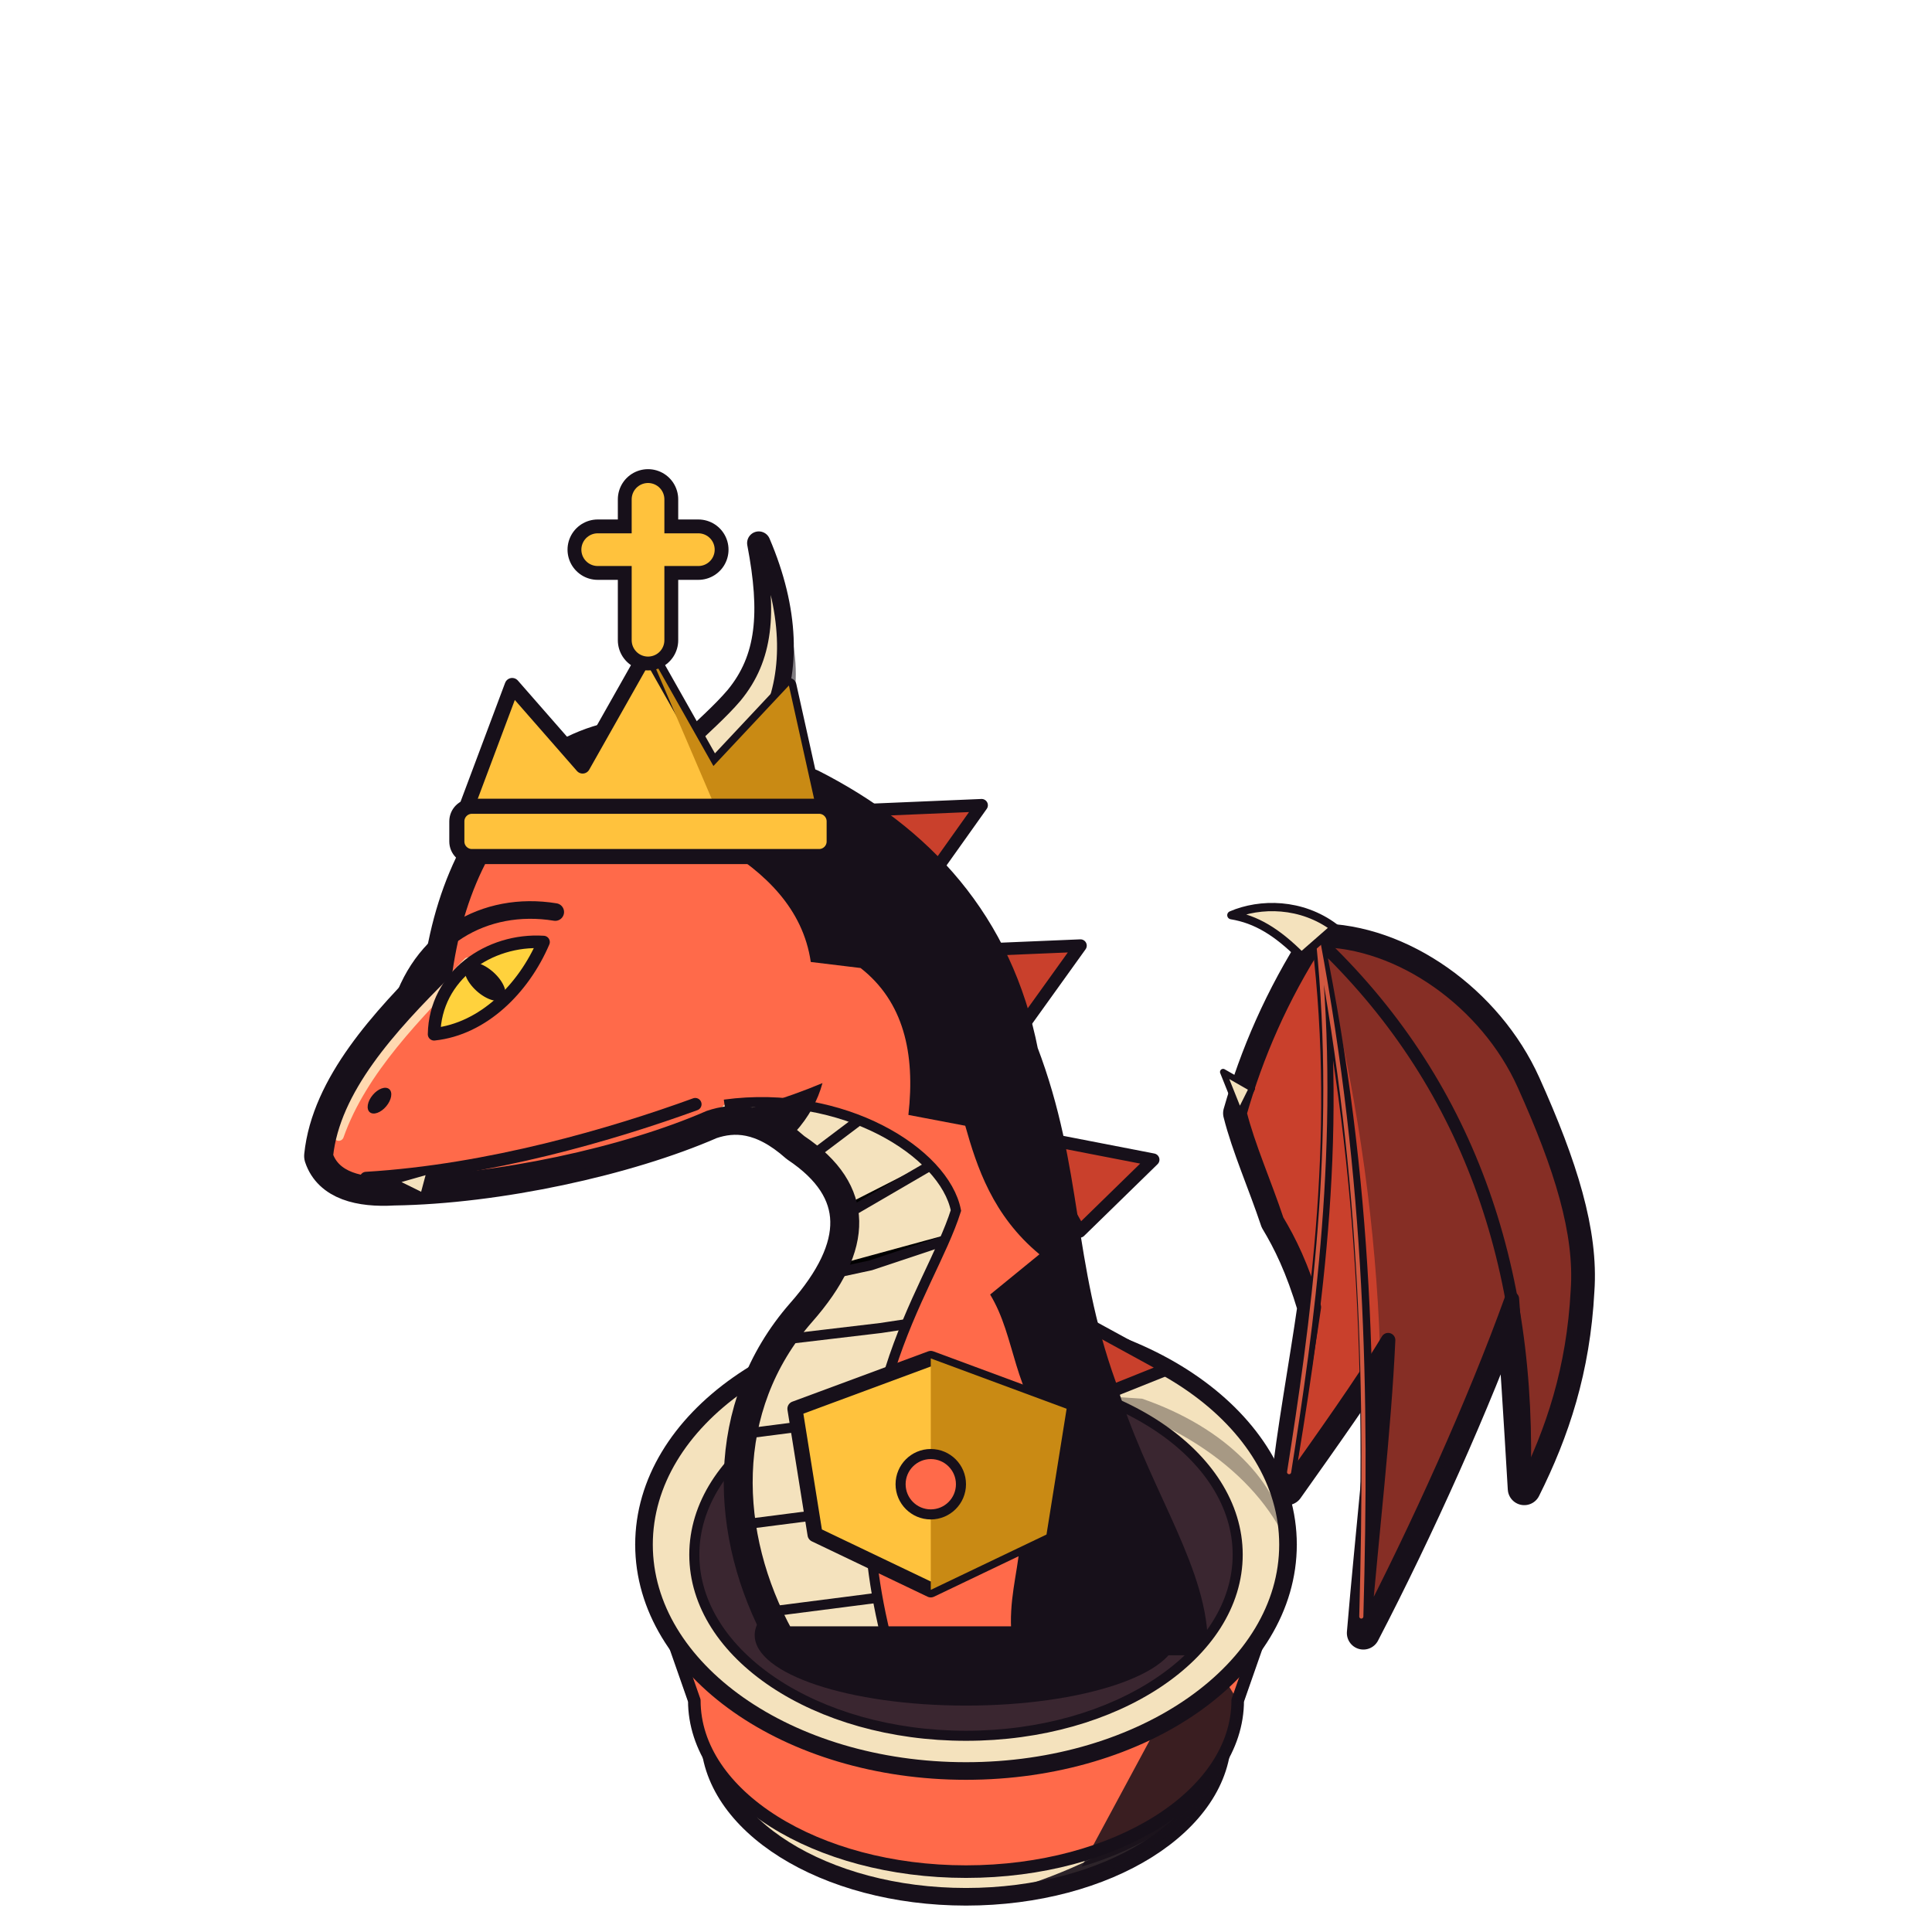
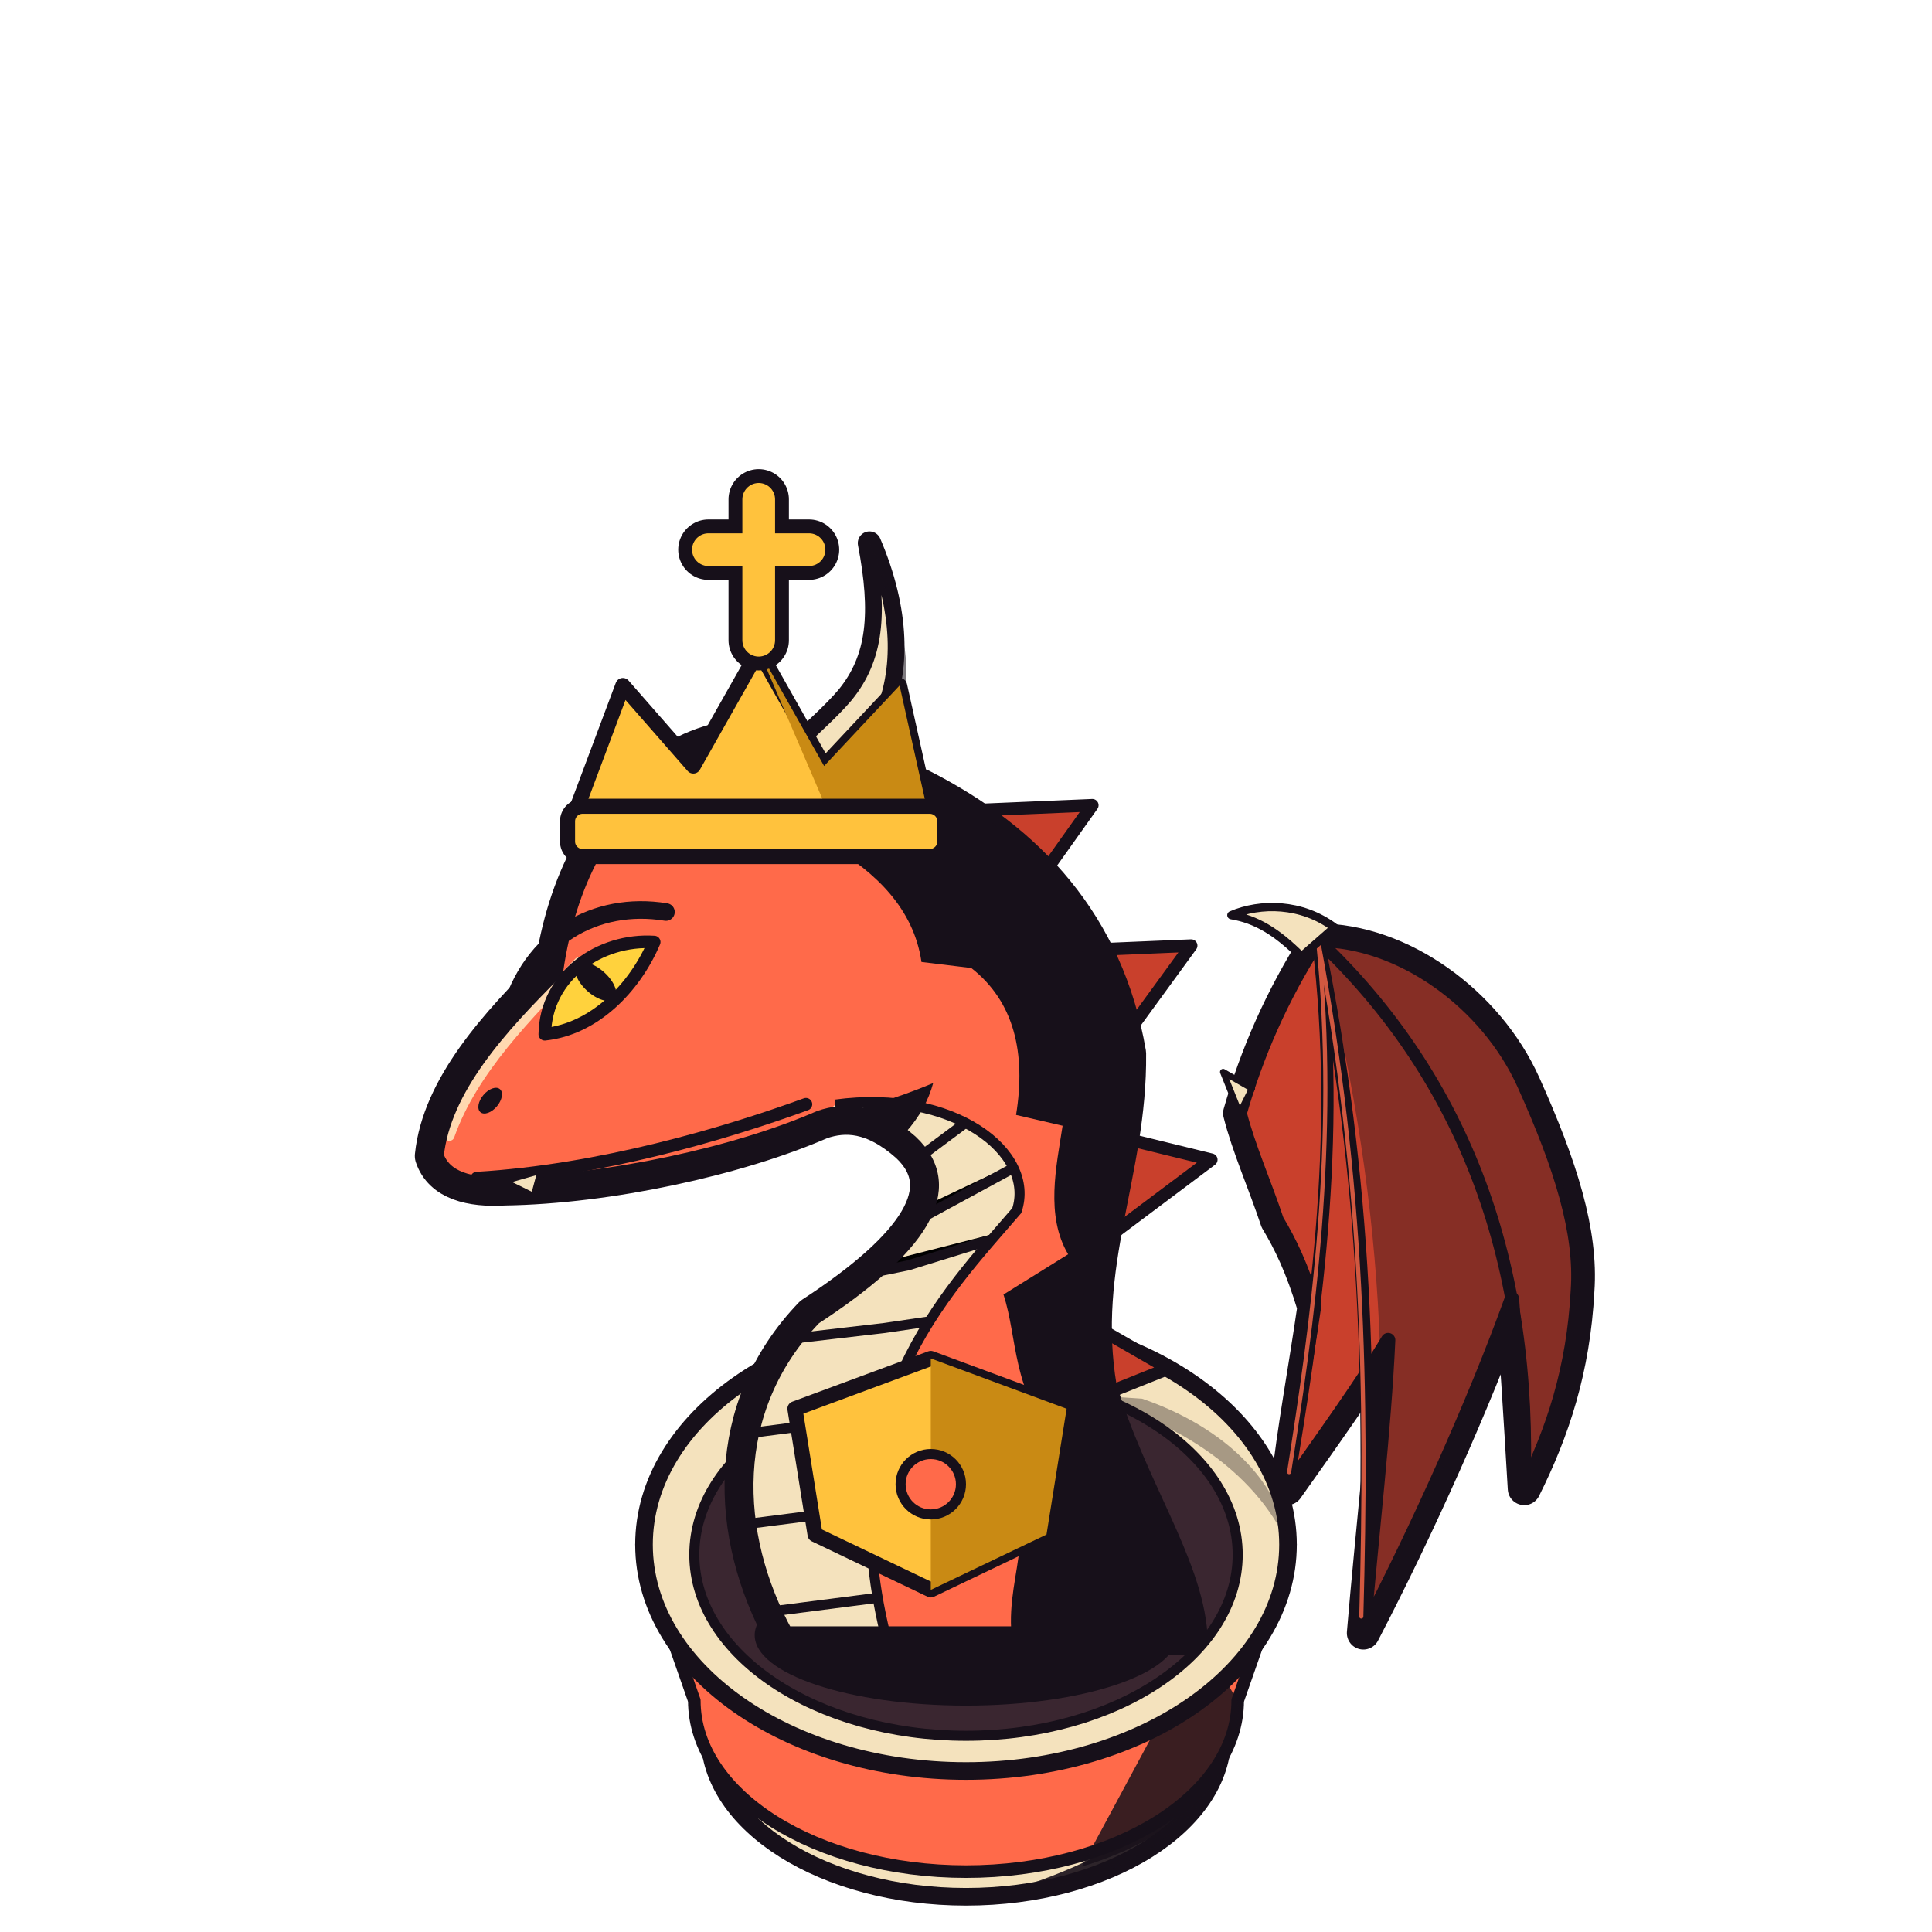
<svg xmlns="http://www.w3.org/2000/svg" viewBox="0 0 768 768" width="768" height="768">
  <path d="M256,614 L282,690 A102,64 0 0 0 486,690 L512,614 Z" fill="#f4e2bd" stroke="#17101a" stroke-width="7" stroke-linejoin="round" />
  <path d="M498,614 L486,690 A102,64 0 0 1 392,754 C440,742 478,716 486,690 Z" fill="#17101a" opacity=".9" />
  <path d="M262,636 L276,676 A108,68 0 0 0 492,676 L506,636 A128,90 0 0 1 262,636 Z" fill="#ff6a4a" stroke="#17101a" stroke-width="5" stroke-linejoin="round" />
  <path d="M470,640 L492,676 A108,68 0 0 1 430,742 L458,690 Z" fill="#17101a" opacity=".85" />
  <ellipse cx="384" cy="614" rx="128" ry="90" fill="#f4e2bd" stroke="#17101a" stroke-width="7" />
  <ellipse cx="384" cy="618" rx="108" ry="72" fill="#3a2630" stroke="#17101a" stroke-width="4" />
  <path d="M424,554 A128,90 0 0 1 512,614 A108,72 0 0 0 454,556 Z" fill="#17101a" opacity=".35" />
  <ellipse cx="384" cy="650" rx="84" ry="28" fill="#17101a" />
  <g transform="translate(478 618) scale(0.82) translate(-452 -560)">
    <path d="M508,262 C548,262 590,292 608,332 C626,372 636,404 634,432 C632,470 622,500 608,528 C606,494 604,462 602,436 C584,486 556,548 530,598 C534,550 540,500 542,456 C530,476 510,504 493,528 C496,500 502,468 506,440 C500,420 494,408 488,398 C482,380 474,362 470,346 C478,318 490,290 508,262 Z" fill="none" stroke="#17101a" stroke-width="16" stroke-linejoin="round" />
    <path d="M508,262 C548,262 590,292 608,332 C626,372 636,404 634,432 C632,470 622,500 608,528 C606,494 604,462 602,436 C584,486 556,548 530,598 C534,550 540,500 542,456 C530,476 510,504 493,528 C496,500 502,468 506,440 C500,420 494,408 488,398 C482,380 474,362 470,346 C478,318 490,290 508,262 Z" fill="#c9402c" stroke="#17101a" stroke-width="7" stroke-linejoin="round" />
    <path d="M508,262 C548,262 590,292 608,332 C626,372 636,404 634,432 C632,470 622,500 608,528 C606,494 604,462 602,436 C584,486 556,548 530,598 C546,500 540,380 508,262 Z" fill="#17101a" opacity=".38" />
    <path d="M508,262 C532,380 534,480 530,598 M508,262 C520,360 506,450 493,528 M508,262 C580,330 612,420 608,528" fill="none" stroke="#17101a" stroke-width="6" stroke-linecap="round" />
    <path d="M508,262 C530,380 532,480 529,590 M508,262 C518,360 505,450 494,520" fill="none" stroke="#ff6a4a" stroke-width="2" stroke-linecap="round" opacity=".8" />
    <path d="M470,346 L462,326 L476,334 Z" fill="#f4e2bd" stroke="#17101a" stroke-width="3" stroke-linejoin="round" />
    <path d="M500,270 C488,258 478,252 466,250 C480,244 500,244 516,256 Z" fill="#f4e2bd" stroke="#17101a" stroke-width="4" stroke-linejoin="round" />
  </g>
-   <path d="M338.4,322.3 L390.2,320.1 L360.9,361.3 Z" fill="#c9402c" stroke="#17101a" stroke-width="5" stroke-linejoin="round" />
-   <path d="M382.0,377.9 L429.5,375.9 L402.8,413.1 Z" fill="#c9402c" stroke="#17101a" stroke-width="5" stroke-linejoin="round" />
-   <path d="M407.4,451.1 L458.4,461.0 L429.2,489.5 Z" fill="#c9402c" stroke="#17101a" stroke-width="5" stroke-linejoin="round" />
-   <path d="M430.1,525.2 L464.5,544.0 L430.0,557.8 Z" fill="#c9402c" stroke="#17101a" stroke-width="5" stroke-linejoin="round" />
+   <path d="M382.4,322.3 L434.2,320.1 L404.9,361.3 Z" fill="#c9402c" stroke="#17101a" stroke-width="5" stroke-linejoin="round" />
+   <path d="M426.0,377.9 L473.5,375.9 L446.4,413.1 Z" fill="#c9402c" stroke="#17101a" stroke-width="5" stroke-linejoin="round" />
+   <path d="M441.0,451.1 L481.5,461.0 L443.5,489.5 Z" fill="#c9402c" stroke="#17101a" stroke-width="5" stroke-linejoin="round" />
+   <path d="M431.8,525.2 L464.5,544.0 L430.0,557.8 Z" fill="#c9402c" stroke="#17101a" stroke-width="5" stroke-linejoin="round" />
  <clipPath id="c6">
-     <path d="M128.9,459.5 C131.7,432.4 154.4,407.7 176.4,385.8 C181.5,350.6 196.0,323.7 220.0,305.2 C243.2,289.5 271.0,289.6 291.7,305.4 L321.7,313.5 C364.2,335.1 394.9,368.2 404.8,418.8 C422.8,466.0 418.1,502.3 436.0,552.0 C448.0,592.0 470.0,622.0 472.0,650.0 L312.0,650.0 C290.0,610.0 288.0,560.0 320.1,523.3 C344.2,496.0 344.7,472.5 317.6,454.4 C303.4,441.8 291.8,441.6 282.1,444.9 C248.9,459.4 197.6,470.6 156.5,471.2 C143.1,472.0 132.1,469.1 128.9,459.5 Z" />
+     <path d="M172.9,459.5 C175.7,432.4 198.4,407.7 220.4,385.8 C225.5,350.6 240.0,323.7 264.0,305.2 C287.2,289.5 315.0,289.6 335.7,305.4 L365.7,313.5 C408.2,335.1 438.9,368.2 447.6,418.8 C448.1,466.0 427.6,502.3 436.0,552.0 C448.0,592.0 470.0,622.0 472.0,650.0 L312.0,650.0 C290.0,610.0 288.0,560.0 323.3,523.3 C365.1,496.0 380.9,472.5 361.6,454.4 C347.4,441.8 335.8,441.6 326.1,444.9 C292.9,459.4 241.6,470.6 200.5,471.2 C187.1,472.0 176.1,469.1 172.9,459.5 Z" />
  </clipPath>
-   <path d="M128.9,459.5 C131.7,432.4 154.4,407.7 176.4,385.8 C181.5,350.6 196.0,323.7 220.0,305.2 C243.2,289.5 271.0,289.6 291.7,305.4 L321.7,313.5 C364.2,335.1 394.9,368.2 404.8,418.8 C422.8,466.0 418.1,502.3 436.0,552.0 C448.0,592.0 470.0,622.0 472.0,650.0 L312.0,650.0 C290.0,610.0 288.0,560.0 320.1,523.3 C344.2,496.0 344.7,472.5 317.6,454.4 C303.4,441.8 291.8,441.6 282.1,444.9 C248.9,459.4 197.6,470.6 156.5,471.2 C143.1,472.0 132.1,469.1 128.9,459.5 Z" fill="none" stroke="#17101a" stroke-width="16" stroke-linejoin="round" />
-   <path d="M128.9,459.5 C131.7,432.4 154.4,407.7 176.4,385.8 C181.5,350.6 196.0,323.7 220.0,305.2 C243.2,289.5 271.0,289.6 291.7,305.4 L321.7,313.5 C364.2,335.1 394.9,368.2 404.8,418.8 C422.8,466.0 418.1,502.3 436.0,552.0 C448.0,592.0 470.0,622.0 472.0,650.0 L312.0,650.0 C290.0,610.0 288.0,560.0 320.1,523.3 C344.2,496.0 344.7,472.5 317.6,454.4 C303.4,441.8 291.8,441.6 282.1,444.9 C248.9,459.4 197.6,470.6 156.5,471.2 C143.1,472.0 132.1,469.1 128.9,459.5 Z" fill="#ff6a4a" />
+   <path d="M172.9,459.5 C175.7,432.4 198.4,407.7 220.4,385.8 C225.5,350.6 240.0,323.7 264.0,305.2 C287.2,289.5 315.0,289.6 335.7,305.4 L365.7,313.5 C408.2,335.1 438.9,368.2 447.6,418.8 C448.1,466.0 427.6,502.3 436.0,552.0 C448.0,592.0 470.0,622.0 472.0,650.0 L312.0,650.0 C290.0,610.0 288.0,560.0 323.3,523.3 C365.1,496.0 380.9,472.5 361.6,454.4 C347.4,441.8 335.8,441.6 326.1,444.9 C292.9,459.4 241.6,470.6 200.5,471.2 C187.1,472.0 176.1,469.1 172.9,459.5 Z" fill="none" stroke="#17101a" stroke-width="16" stroke-linejoin="round" />
+   <path d="M172.9,459.5 C175.7,432.4 198.4,407.7 220.4,385.8 C225.5,350.6 240.0,323.7 264.0,305.2 C287.2,289.5 315.0,289.6 335.7,305.4 L365.7,313.5 C408.2,335.1 438.9,368.2 447.6,418.8 C448.1,466.0 427.6,502.3 436.0,552.0 C448.0,592.0 470.0,622.0 472.0,650.0 L312.0,650.0 C290.0,610.0 288.0,560.0 323.3,523.3 C365.1,496.0 380.9,472.5 361.6,454.4 C347.4,441.8 335.8,441.6 326.1,444.9 C292.9,459.4 241.6,470.6 200.5,471.2 C187.1,472.0 176.1,469.1 172.9,459.5 Z" fill="#ff6a4a" />
  <g clip-path="url(#c6)">
    <clipPath id="c6b">
-       <path d="M312.0,650.0 C290.0,610.0 288.0,560.0 320.1,523.3 C344.2,496.0 344.7,472.5 317.6,454.4 C303.4,441.8 291.8,441.6 282.1,444.9 L288.0,439.1 C335.1,432.7 375.5,458.2 380.0,481.2 C369.5,514.5 330.0,560.0 352.0,650.0 Z" />
+       <path d="M312.0,650.0 C290.0,610.0 288.0,560.0 323.3,523.3 C365.1,496.0 380.9,472.5 361.6,454.4 C347.4,441.8 335.8,441.6 326.1,444.9 L332.0,439.1 C379.1,432.7 411.8,458.2 404.2,481.2 C375.6,514.5 330.0,560.0 352.0,650.0 Z" />
    </clipPath>
-     <path d="M312.0,650.0 C290.0,610.0 288.0,560.0 320.1,523.3 C344.2,496.0 344.7,472.5 317.6,454.4 C303.4,441.8 291.8,441.6 282.1,444.9 L288.0,439.1 C335.1,432.7 375.5,458.2 380.0,481.2 C369.5,514.5 330.0,560.0 352.0,650.0 Z" fill="#f4e2bd" />
+     <path d="M312.0,650.0 C290.0,610.0 288.0,560.0 323.3,523.3 C365.1,496.0 380.9,472.5 361.6,454.4 C347.4,441.8 335.8,441.6 326.1,444.9 L332.0,439.1 C379.1,432.7 411.8,458.2 404.2,481.2 C375.6,514.5 330.0,560.0 352.0,650.0 Z" fill="#f4e2bd" />
    <g clip-path="url(#c6b)" stroke="#17101a" stroke-width="4">
-       <path d="M256.0,506.3 L312.2,467.4 L367.9,425.4" />
-       <path d="M270.5,512.4 L331.9,485.4 L390.1,451.5" />
-       <path d="M278.7,517.5 L346.1,503.0 L411.2,481.3" />
-       <path d="M280.0,536.2 L350.1,527.9 L419.9,517.3" />
+       <path d="M297.3,506.3 L355.5,467.4 L411.9,425.4" />
+       <path d="M298.0,512.4 L364.0,485.4 L426.4,451.5" />
+       <path d="M289.2,517.5 L361.0,503.0 L431.0,481.3" />
+       <path d="M280.2,536.2 L351.6,527.9 L423.8,517.3" />
      <path d="M280.0,572.0 L350.0,563.0 L420.0,554.0" />
      <path d="M280.0,608.0 L350.0,599.0 L420.0,590.0" />
      <path d="M280.0,644.0 L350.0,635.0 L420.0,626.0" />
    </g>
-     <path d="M288.0,439.1 C335.1,432.7 375.5,458.2 380.0,481.2 C369.5,514.5 330.0,560.0 352.0,650.0" fill="none" stroke="#17101a" stroke-width="4" />
-     <path d="M232.3,286.6 L360.5,212.6 L404.5,288.8 L444.5,358.1 L505.7,451.3 L520.0,560.0 L520.0,660.0 L404.0,660.0 C396.0,632.0 414.0,612.0 400.0,592.0 L420.0,574.0 C402.0,552.0 404.1,532.0 393.6,514.6 L413.2,498.6 C394.6,483.2 388.3,463.8 383.7,447.5 L361.1,443.2 C363.9,418.5 359.1,398.1 342.1,384.8 L322.3,382.4 C319.2,361.1 304.0,346.8 286.3,336.2 C282.5,317.6 254.7,301.4 232.3,286.6 Z" fill="#17101a" />
-     <g transform="rotate(-30 404 520)">
+     <path d="M332.0,439.1 C379.1,432.7 411.8,458.2 404.2,481.2 C375.6,514.5 330.0,560.0 352.0,650.0" fill="none" stroke="#17101a" stroke-width="4" />
+     <path d="M276.3,286.6 L404.5,212.6 L448.5,288.8 L488.5,358.1 L527.7,451.3 L520.0,560.0 L520.0,660.0 L404.0,660.0 C396.0,632.0 414.0,612.0 400.0,592.0 L420.0,574.0 C402.0,552.0 404.6,532.0 398.9,514.6 L424.6,498.6 C415.5,483.2 419.9,463.8 422.4,447.5 L403.9,443.2 C407.9,418.5 403.1,398.1 386.1,384.8 L366.3,382.4 C363.2,361.1 348.0,346.8 330.3,336.2 C326.5,317.6 298.7,301.4 276.3,286.6 Z" fill="#17101a" />
+     <g transform="translate(44 0) rotate(-30 404 520)">
      <path d="M336,394 C300,390 250,374 214,354 C230,374 290,402 336,418 C356,420 372,414 382,404 C366,402 350,398 336,394 Z" fill="#17101a" />
      <path d="M205,326 C226,308 256,300 284,292" fill="none" stroke="#ffd9b0" stroke-width="4" stroke-linecap="round" />
    </g>
  </g>
-   <path d="M128.9,459.5 C131.7,432.4 154.4,407.7 176.4,385.8 C181.5,350.6 196.0,323.7 220.0,305.2 C243.2,289.5 271.0,289.6 291.7,305.4 L321.7,313.5 C364.2,335.1 394.9,368.2 404.8,418.8 C422.8,466.0 418.1,502.3 436.0,552.0 C448.0,592.0 470.0,622.0 472.0,650.0 L312.0,650.0 C290.0,610.0 288.0,560.0 320.1,523.3 C344.2,496.0 344.7,472.5 317.6,454.4 C303.4,441.8 291.8,441.6 282.1,444.9 C248.9,459.4 197.6,470.6 156.5,471.2 C143.1,472.0 132.1,469.1 128.9,459.5 Z" fill="none" stroke="#17101a" stroke-width="7" stroke-linejoin="round" />
-   <g transform="rotate(-30 404 520)">
+   <path d="M172.9,459.5 C175.7,432.4 198.4,407.7 220.4,385.8 C225.5,350.6 240.0,323.7 264.0,305.2 C287.2,289.5 315.0,289.6 335.7,305.4 L365.7,313.5 C408.2,335.1 438.9,368.2 447.6,418.8 C448.1,466.0 427.6,502.3 436.0,552.0 C448.0,592.0 470.0,622.0 472.0,650.0 L312.0,650.0 C290.0,610.0 288.0,560.0 323.3,523.3 C365.1,496.0 380.9,472.5 361.6,454.4 C347.4,441.8 335.8,441.6 326.1,444.9 C292.9,459.4 241.6,470.6 200.5,471.2 C187.1,472.0 176.1,469.1 172.9,459.5 Z" fill="none" stroke="#17101a" stroke-width="7" stroke-linejoin="round" />
+   <g transform="translate(44 0) rotate(-30 404 520)">
    <g transform="translate(284,304) scale(1)">
      <path d="M-26,6 C-14,-14 12,-16 30,-4 C14,8 -8,14 -26,6 Z" fill="#ffd23d" stroke="#17101a" stroke-width="5" stroke-linejoin="round" />
      <ellipse cx="2" cy="-2" rx="5" ry="10" transform="rotate(-18 2 -2)" fill="#17101a" />
      <path d="M-34,-8 C-12,-30 18,-30 40,-12" fill="none" stroke="#17101a" stroke-width="7" stroke-linecap="round" />
    </g>
    <ellipse cx="226" cy="322" rx="6" ry="3.5" fill="#17101a" transform="rotate(-20 226 322)" />
    <path d="M206,346 C250,368 300,380 334,386" fill="none" stroke="#17101a" stroke-width="5" stroke-linecap="round" />
    <path d="M214,352 L222,364 L230,356 Z" fill="#f4e2bd" stroke="#17101a" stroke-width="3" stroke-linejoin="round" />
  </g>
-   <g transform="rotate(-30 404 520)">
+   <g transform="translate(44 0) rotate(-30 404 520)">
    <g transform="translate(392 282) scale(0.58) translate(-392 -282)">
      <path d="M362,266 C392,246 428,244 456,234 C488,222 506,196 522,150 C516,200 496,236 468,256 C442,274 420,286 404,294 Z" fill="none" stroke="#17101a" stroke-width="16" stroke-linejoin="round" />
      <path d="M362,266 C392,246 428,244 456,234 C488,222 506,196 522,150 C516,200 496,236 468,256 C442,274 420,286 404,294 Z" fill="#f4e2bd" stroke="#17101a" stroke-width="7" stroke-linejoin="round" />
      <path d="M468,256 C496,236 516,200 522,150 C518,212 500,252 472,270 C448,284 424,292 404,294 C428,282 448,270 468,256 Z" fill="#17101a" opacity=".55" />
    </g>
  </g>
-   <g transform="translate(-120.4 50.5)">
+   <g transform="translate(-76.4 50.5)">
    <g transform="translate(6 8)">
      <path d="M300,262 L318,214 L346,246 L372,200 L398,246 L428,214 L440,268 Z" fill="#ffc23d" stroke="#17101a" stroke-width="6" stroke-linejoin="round" />
      <path d="M372,200 L398,246 L428,214 L440,268 L402,270 Z" fill="#c98a14" />
      <rect x="296" y="262" width="150" height="20" rx="6" fill="#ffc23d" stroke="#17101a" stroke-width="6" />
      <path d="M372,196 L372,140 M352,160 L392,160" stroke="#17101a" stroke-width="24" stroke-linecap="round" />
      <path d="M372,196 L372,140 M352,160 L392,160" stroke="#ffc23d" stroke-width="13" stroke-linecap="round" />
    </g>
  </g>
  <path d="M330,560 L384,540 L438,560 L430,610 L384,632 L338,610 Z" fill="#ffc23d" stroke="#17101a" stroke-width="6" stroke-linejoin="round" transform="translate(-14 0)" />
  <path d="M384,540 L438,560 L430,610 L384,632 Z" fill="#c98a14" transform="translate(-14 0)" />
  <circle cx="370" cy="590" r="12" fill="#ff6a4a" stroke="#17101a" stroke-width="4" />
</svg>
